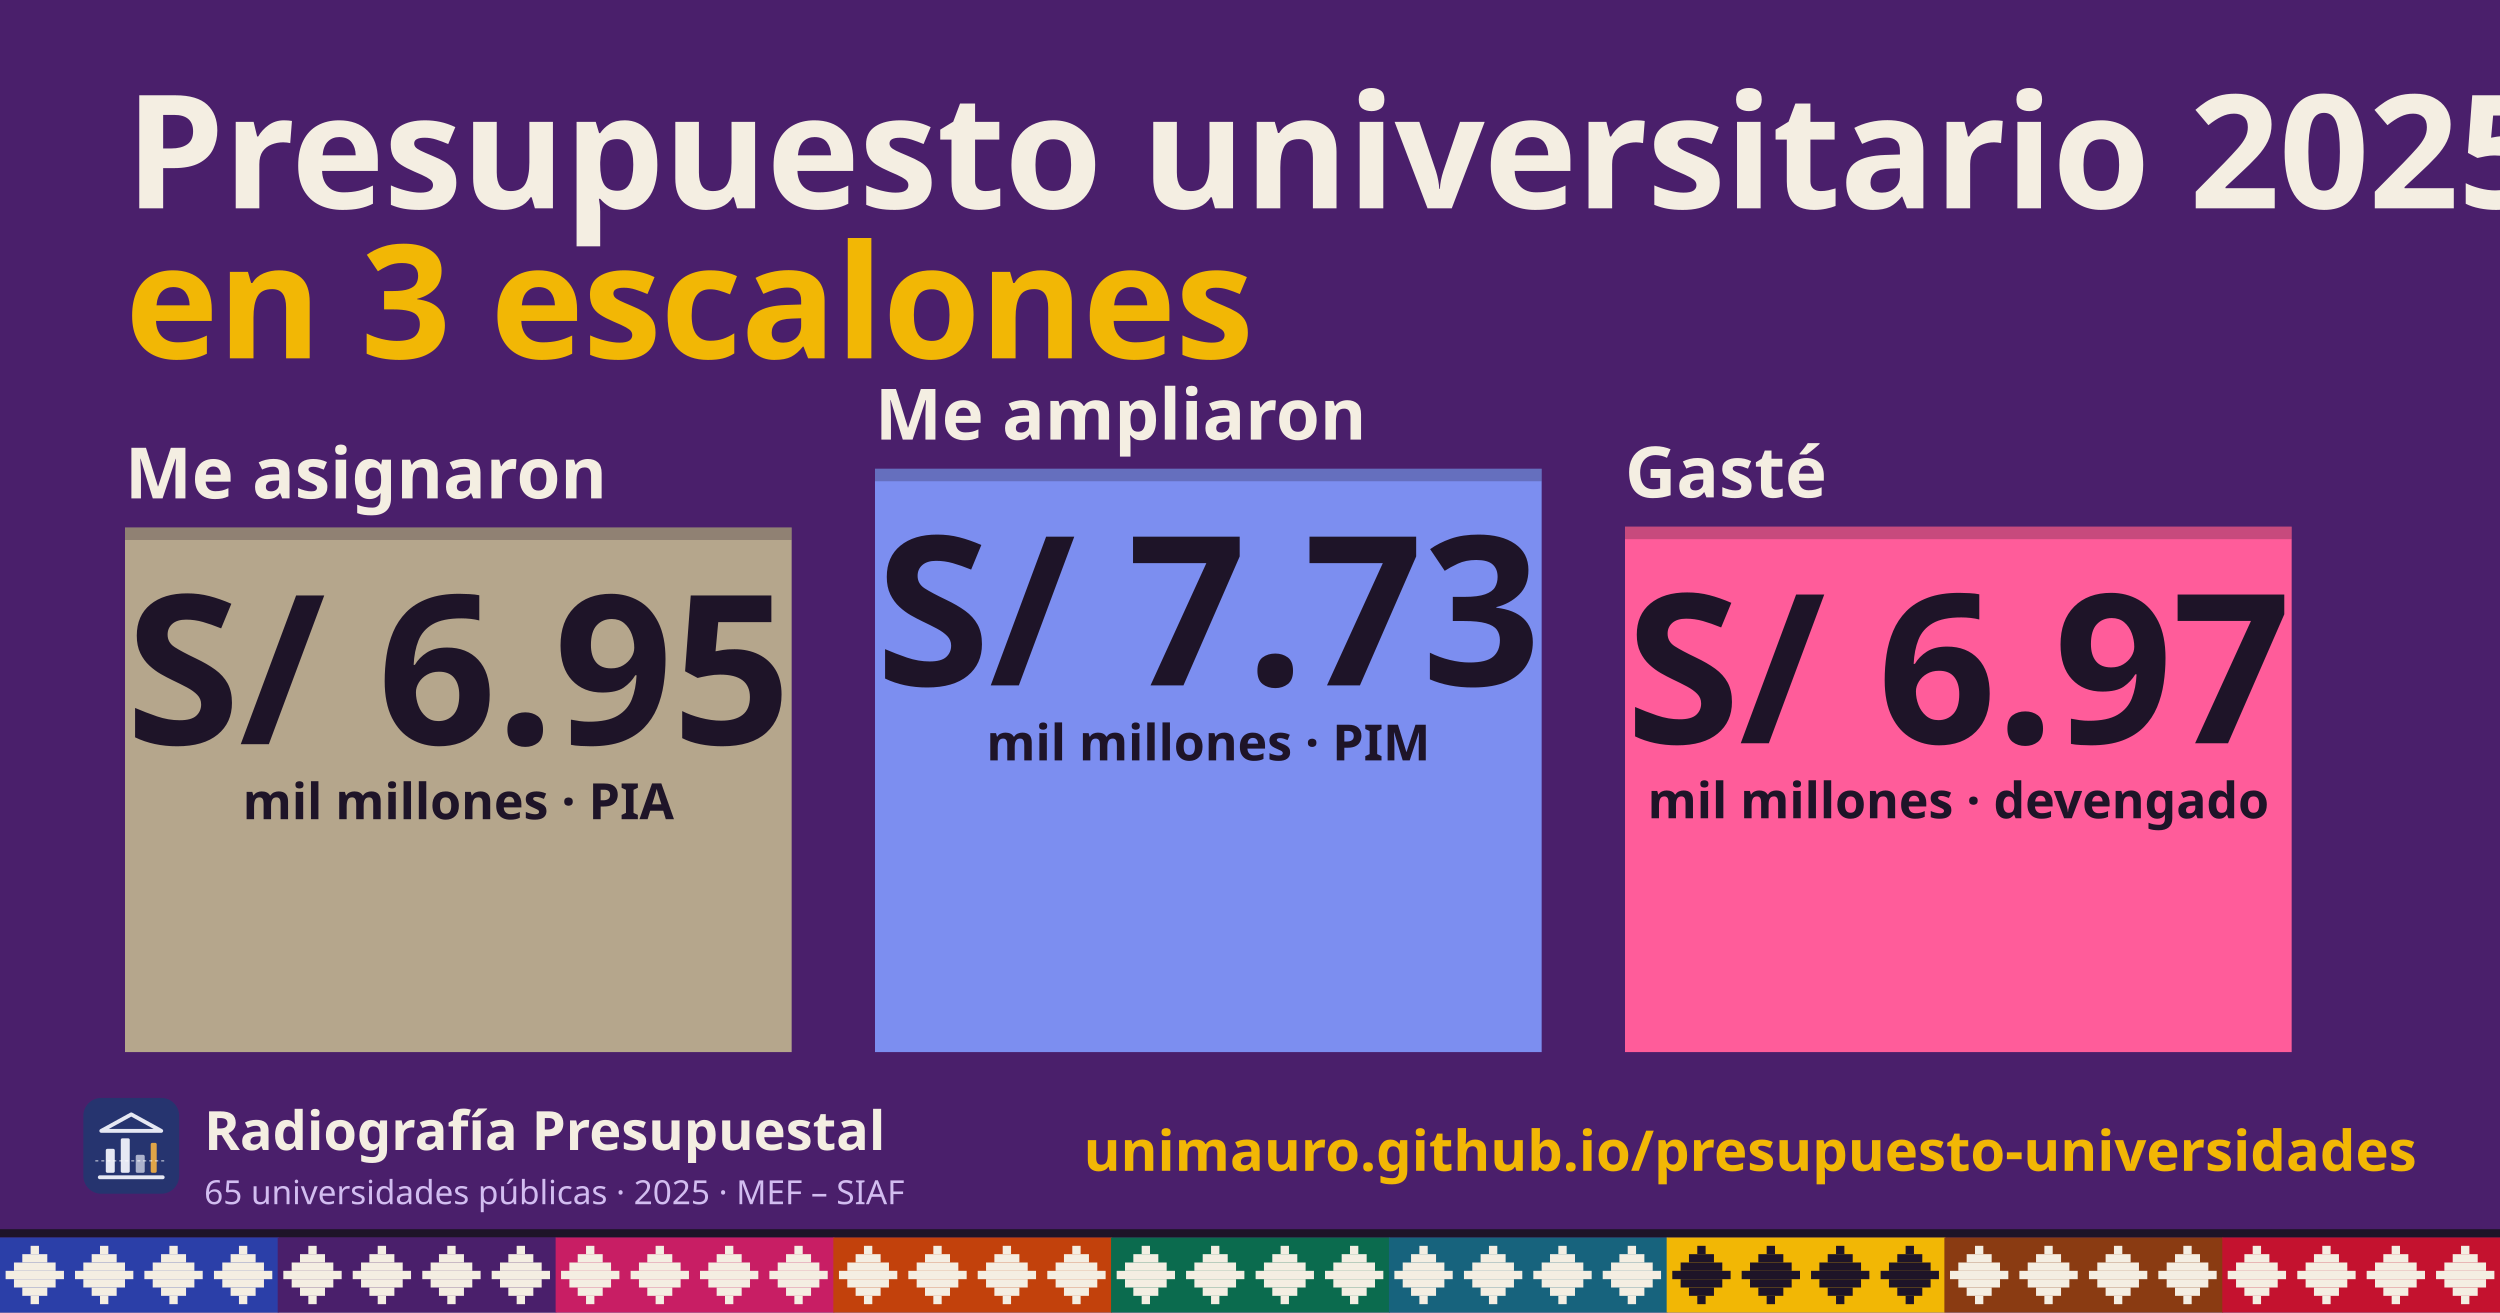
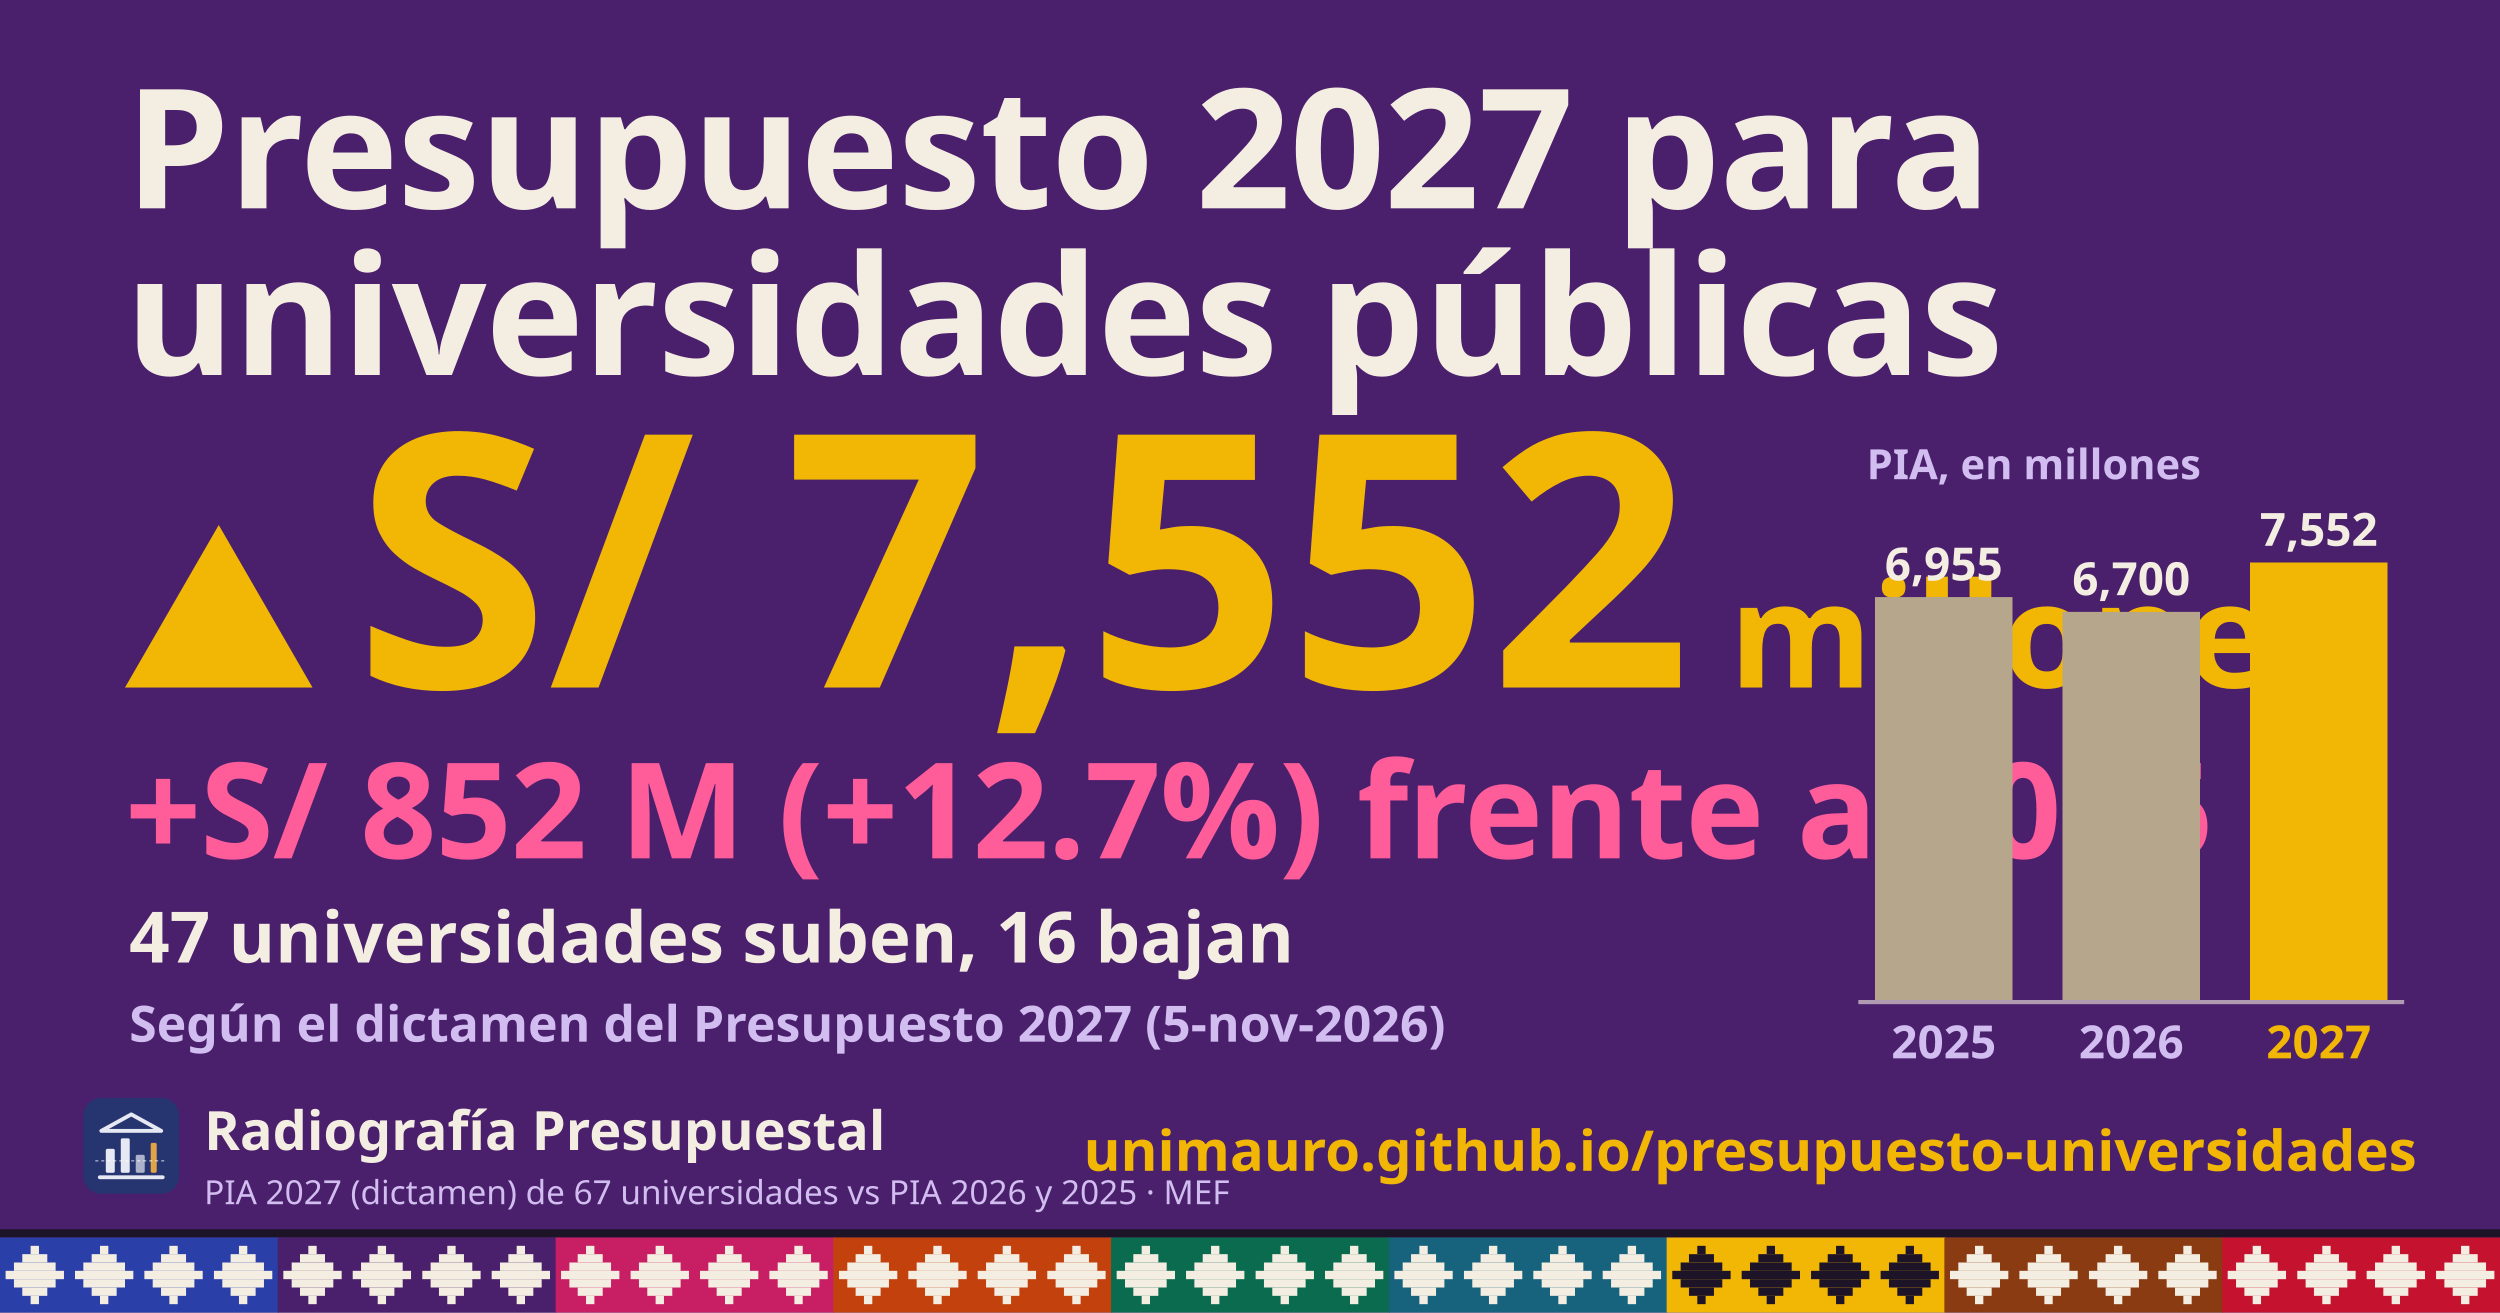
<svg xmlns="http://www.w3.org/2000/svg" width="1200" height="630" viewBox="0 0 1200 630">
  <rect width="1200" height="630" fill="#4A1F6B" />
-   <text x="60" y="100" font-family="'Archivo ExtraCondensed', 'Archivo', 'Arial Narrow', sans-serif" font-size="76" font-weight="900" fill="#F4EEE2" text-anchor="start" letter-spacing="-0.5">Presupuesto universitario 2025,</text>
-   <text x="60" y="172" font-family="'Archivo ExtraCondensed', 'Archivo', 'Arial Narrow', sans-serif" font-size="76" font-weight="900" fill="#F2B705" text-anchor="start" letter-spacing="-0.5">en 3 escalones</text>
-   <rect x="60" y="253.2" width="320" height="251.8" fill="#B5A68C" />
-   <rect x="60" y="253.2" width="320" height="6" fill="#1E1428" opacity=".25" />
-   <text x="60" y="239.218" font-family="'Atkinson Hyperlegible Next', 'Atkinson Hyperlegible', sans-serif" font-size="34" font-weight="700" fill="#F4EEE2" text-anchor="start">Me asignaron</text>
-   <text x="220.0" y="357.218" font-family="'Archivo ExtraCondensed', 'Archivo', 'Arial Narrow', sans-serif" font-size="100" font-weight="900" fill="#1E1428" text-anchor="middle" letter-spacing="-0.5">S/ 6.95</text>
-   <text x="220.0" y="393.218" font-family="'Atkinson Hyperlegible Next', 'Atkinson Hyperlegible', sans-serif" font-size="24" font-weight="700" fill="#1E1428" text-anchor="middle">mil millones · PIA</text>
-   <rect x="420" y="225.0" width="320" height="280.0" fill="#7C8EF0" />
-   <rect x="420" y="225.0" width="320" height="6" fill="#1E1428" opacity=".25" />
-   <text x="420" y="211.0" font-family="'Atkinson Hyperlegible Next', 'Atkinson Hyperlegible', sans-serif" font-size="34" font-weight="700" fill="#F4EEE2" text-anchor="start">Me ampliaron</text>
-   <text x="580.0" y="329.0" font-family="'Archivo ExtraCondensed', 'Archivo', 'Arial Narrow', sans-serif" font-size="100" font-weight="900" fill="#1E1428" text-anchor="middle" letter-spacing="-0.5">S/ 7.73</text>
-   <text x="580.0" y="365.0" font-family="'Atkinson Hyperlegible Next', 'Atkinson Hyperlegible', sans-serif" font-size="24" font-weight="700" fill="#1E1428" text-anchor="middle">mil millones · PIM</text>
-   <rect x="780" y="252.8" width="320" height="252.2" fill="#FF5C9A" />
-   <rect x="780" y="252.8" width="320" height="6" fill="#1E1428" opacity=".25" />
-   <text x="780" y="238.766" font-family="'Atkinson Hyperlegible Next', 'Atkinson Hyperlegible', sans-serif" font-size="34" font-weight="700" fill="#F4EEE2" text-anchor="start">Gasté</text>
-   <text x="940.0" y="356.766" font-family="'Archivo ExtraCondensed', 'Archivo', 'Arial Narrow', sans-serif" font-size="100" font-weight="900" fill="#1E1428" text-anchor="middle" letter-spacing="-0.5">S/ 6.97</text>
-   <text x="940.0" y="392.766" font-family="'Atkinson Hyperlegible Next', 'Atkinson Hyperlegible', sans-serif" font-size="24" font-weight="700" fill="#1E1428" text-anchor="middle">mil millones · devengado</text>
+   <text x="60" y="100" font-family="'Archivo ExtraCondensed', 'Archivo', 'Arial Narrow', sans-serif" font-size="80" font-weight="900" fill="#F4EEE2" text-anchor="start" letter-spacing="-0.5">Presupuesto 2027 para</text>
+   <text x="60" y="180" font-family="'Archivo ExtraCondensed', 'Archivo', 'Arial Narrow', sans-serif" font-size="80" font-weight="900" fill="#F4EEE2" text-anchor="start" letter-spacing="-0.5">universidades públicas</text>
+   <polygon points="60,330 150,330 105,252" fill="#F2B705" />
+   <text x="170" y="330" font-family="'Archivo ExtraCondensed', 'Archivo', 'Arial Narrow', sans-serif" font-weight="900" font-size="170" fill="#F2B705" letter-spacing="-0.5">S/ 7,552<tspan font-size="70" dx="18">millones</tspan>
+   </text>
+   <text x="60" y="412" font-family="'Archivo ExtraCondensed', 'Archivo', 'Arial Narrow', sans-serif" font-size="64" font-weight="900" fill="#FF5C9A" text-anchor="start" letter-spacing="-0.5">+S/ 852 M (+12.7%) frente a 2026</text>
+   <text x="62" y="462" font-family="'Atkinson Hyperlegible Next', 'Atkinson Hyperlegible', sans-serif" font-size="34" font-weight="700" fill="#F4EEE2" text-anchor="start">47 universidades suben, 16 bajan</text>
+   <text x="62" y="500" font-family="'Atkinson Hyperlegible Next', 'Atkinson Hyperlegible', sans-serif" font-size="24" font-weight="700" fill="#D2BDF0" text-anchor="start">Según el dictamen del Presupuesto 2027 (5-nov-2026)</text>
+   <text x="896" y="230" font-family="'Atkinson Hyperlegible Next', 'Atkinson Hyperlegible', sans-serif" font-size="20" font-weight="700" fill="#D2BDF0" text-anchor="start">PIA, en millones</text>
+   <rect x="900" y="286.6" width="66" height="193.4" fill="#B5A68C" />
+   <text x="933.0" y="278.608" font-family="'Archivo', sans-serif" font-size="22" font-weight="700" fill="#F4EEE2" text-anchor="middle">6,955</text>
+   <text x="933.0" y="508" font-family="'Archivo', sans-serif" font-size="22" font-weight="700" fill="#D2BDF0" text-anchor="middle">2025</text>
+   <rect x="990" y="293.7" width="66" height="186.3" fill="#B5A68C" />
+   <text x="1023.0" y="285.682" font-family="'Archivo', sans-serif" font-size="22" font-weight="700" fill="#F4EEE2" text-anchor="middle">6,700</text>
+   <text x="1023.0" y="508" font-family="'Archivo', sans-serif" font-size="22" font-weight="700" fill="#D2BDF0" text-anchor="middle">2026</text>
+   <rect x="1080" y="270.0" width="66" height="210.0" fill="#F2B705" />
+   <text x="1113.0" y="262.0" font-family="'Archivo', sans-serif" font-size="22" font-weight="700" fill="#F4EEE2" text-anchor="middle">7,552</text>
+   <text x="1113.0" y="508" font-family="'Archivo', sans-serif" font-size="22" font-weight="700" fill="#F2B705" text-anchor="middle">2027</text>
+   <rect x="892" y="480" width="262" height="2" fill="#F4EEE2" opacity=".6" />
  <g transform="translate(40 527) scale(0.71875)">
    <rect width="64" height="64" rx="12" fill="#26346F" />
    <path d="M12 22 L32 11 L52 22 Z" fill="none" stroke="#E6E8F3" stroke-width="2.6" stroke-linejoin="round" />
    <rect x="15" y="34" width="6" height="16" rx="1" fill="#E6E8F3" />
    <rect x="25" y="27" width="6" height="23" rx="1" fill="#E6E8F3" />
    <rect x="35" y="38" width="6" height="12" rx="1" fill="#E6E8F3" opacity=".7" />
    <rect x="45" y="30" width="4" height="20" rx="1" fill="#E0A447" />
    <path d="M11 53 H53" stroke="#E6E8F3" stroke-width="2.6" stroke-linecap="round" />
    <path d="M8 42 H56" stroke="#FFFFFF" stroke-width="1" stroke-dasharray="2 2" opacity=".55" />
  </g>
  <text x="98" y="552" font-family="'Archivo ExtraCondensed', 'Archivo', 'Arial Narrow', sans-serif" font-size="26" font-weight="800" fill="#F4EEE2" text-anchor="start">Radiografía Presupuestal</text>
-   <text x="98" y="578" font-family="'Atkinson Hyperlegible Next', 'Atkinson Hyperlegible', sans-serif" font-size="16" font-weight="400" fill="#D2BDF0" text-anchor="start">65 universidades públicas · 2025 · MEF – SIAF</text>
+   <text x="98" y="578" font-family="'Atkinson Hyperlegible Next', 'Atkinson Hyperlegible', sans-serif" font-size="16" font-weight="400" fill="#D2BDF0" text-anchor="start">PIA 2027 (dictamen) de 67 universidades vs PIA 2026 y 2025 · MEF</text>
  <text x="1160" y="562" font-family="'Atkinson Hyperlegible Next', 'Atkinson Hyperlegible', sans-serif" font-size="27" font-weight="700" fill="#F2B705" text-anchor="end">unimauro.github.io/presupuesto-universidades</text>
  <rect x="0" y="590" width="1200" height="4" fill="#1E1428" />
  <rect x="0.0" y="594" width="133.8" height="36" fill="#2B3FA8" />
  <rect x="14.7" y="598.0" width="4.0" height="4" fill="#F4EEE2" />
  <rect x="10.7" y="602.0" width="12.0" height="4" fill="#F4EEE2" />
  <rect x="6.7" y="606.0" width="20.0" height="4" fill="#F4EEE2" />
  <rect x="2.7" y="610.0" width="28.0" height="4" fill="#F4EEE2" />
  <rect x="6.7" y="614.0" width="20.0" height="4" fill="#F4EEE2" />
  <rect x="10.7" y="618.0" width="12.0" height="4" fill="#F4EEE2" />
  <rect x="14.7" y="622.0" width="4.0" height="4" fill="#F4EEE2" />
  <rect x="48.0" y="598.0" width="4.0" height="4" fill="#F4EEE2" />
  <rect x="44.0" y="602.0" width="12.0" height="4" fill="#F4EEE2" />
  <rect x="40.0" y="606.0" width="20.0" height="4" fill="#F4EEE2" />
  <rect x="36.0" y="610.0" width="28.0" height="4" fill="#F4EEE2" />
  <rect x="40.0" y="614.0" width="20.0" height="4" fill="#F4EEE2" />
  <rect x="44.0" y="618.0" width="12.0" height="4" fill="#F4EEE2" />
  <rect x="48.0" y="622.0" width="4.0" height="4" fill="#F4EEE2" />
  <rect x="81.3" y="598.0" width="4.0" height="4" fill="#F4EEE2" />
  <rect x="77.3" y="602.0" width="12.0" height="4" fill="#F4EEE2" />
  <rect x="73.3" y="606.0" width="20.0" height="4" fill="#F4EEE2" />
  <rect x="69.3" y="610.0" width="28.0" height="4" fill="#F4EEE2" />
  <rect x="73.3" y="614.0" width="20.0" height="4" fill="#F4EEE2" />
  <rect x="77.3" y="618.0" width="12.0" height="4" fill="#F4EEE2" />
  <rect x="81.3" y="622.0" width="4.0" height="4" fill="#F4EEE2" />
  <rect x="114.7" y="598.0" width="4.0" height="4" fill="#F4EEE2" />
  <rect x="110.7" y="602.0" width="12.0" height="4" fill="#F4EEE2" />
  <rect x="106.7" y="606.0" width="20.0" height="4" fill="#F4EEE2" />
  <rect x="102.7" y="610.0" width="28.0" height="4" fill="#F4EEE2" />
  <rect x="106.7" y="614.0" width="20.0" height="4" fill="#F4EEE2" />
  <rect x="110.7" y="618.0" width="12.0" height="4" fill="#F4EEE2" />
  <rect x="114.7" y="622.0" width="4.0" height="4" fill="#F4EEE2" />
  <rect x="133.3" y="594" width="133.8" height="36" fill="#4A1F6B" />
  <rect x="148.0" y="598.0" width="4.0" height="4" fill="#F4EEE2" />
  <rect x="144.0" y="602.0" width="12.0" height="4" fill="#F4EEE2" />
  <rect x="140.0" y="606.0" width="20.0" height="4" fill="#F4EEE2" />
  <rect x="136.0" y="610.0" width="28.0" height="4" fill="#F4EEE2" />
  <rect x="140.0" y="614.0" width="20.0" height="4" fill="#F4EEE2" />
  <rect x="144.0" y="618.0" width="12.0" height="4" fill="#F4EEE2" />
  <rect x="148.0" y="622.0" width="4.0" height="4" fill="#F4EEE2" />
  <rect x="181.3" y="598.0" width="4.0" height="4" fill="#F4EEE2" />
  <rect x="177.3" y="602.0" width="12.0" height="4" fill="#F4EEE2" />
  <rect x="173.3" y="606.0" width="20.0" height="4" fill="#F4EEE2" />
  <rect x="169.3" y="610.0" width="28.0" height="4" fill="#F4EEE2" />
  <rect x="173.3" y="614.0" width="20.0" height="4" fill="#F4EEE2" />
  <rect x="177.3" y="618.0" width="12.0" height="4" fill="#F4EEE2" />
  <rect x="181.3" y="622.0" width="4.0" height="4" fill="#F4EEE2" />
  <rect x="214.7" y="598.0" width="4.0" height="4" fill="#F4EEE2" />
  <rect x="210.7" y="602.0" width="12.0" height="4" fill="#F4EEE2" />
  <rect x="206.7" y="606.0" width="20.0" height="4" fill="#F4EEE2" />
  <rect x="202.7" y="610.0" width="28.0" height="4" fill="#F4EEE2" />
  <rect x="206.7" y="614.0" width="20.0" height="4" fill="#F4EEE2" />
  <rect x="210.7" y="618.0" width="12.0" height="4" fill="#F4EEE2" />
  <rect x="214.7" y="622.0" width="4.0" height="4" fill="#F4EEE2" />
  <rect x="248.0" y="598.0" width="4.0" height="4" fill="#F4EEE2" />
  <rect x="244.0" y="602.0" width="12.0" height="4" fill="#F4EEE2" />
  <rect x="240.0" y="606.0" width="20.0" height="4" fill="#F4EEE2" />
  <rect x="236.0" y="610.0" width="28.0" height="4" fill="#F4EEE2" />
  <rect x="240.0" y="614.0" width="20.0" height="4" fill="#F4EEE2" />
  <rect x="244.0" y="618.0" width="12.0" height="4" fill="#F4EEE2" />
  <rect x="248.0" y="622.0" width="4.0" height="4" fill="#F4EEE2" />
  <rect x="266.7" y="594" width="133.8" height="36" fill="#C81E64" />
  <rect x="281.3" y="598.0" width="4.0" height="4" fill="#F4EEE2" />
  <rect x="277.3" y="602.0" width="12.0" height="4" fill="#F4EEE2" />
  <rect x="273.3" y="606.0" width="20.0" height="4" fill="#F4EEE2" />
  <rect x="269.3" y="610.0" width="28.0" height="4" fill="#F4EEE2" />
  <rect x="273.3" y="614.0" width="20.0" height="4" fill="#F4EEE2" />
  <rect x="277.3" y="618.0" width="12.0" height="4" fill="#F4EEE2" />
  <rect x="281.3" y="622.0" width="4.0" height="4" fill="#F4EEE2" />
  <rect x="314.7" y="598.0" width="4.0" height="4" fill="#F4EEE2" />
  <rect x="310.7" y="602.0" width="12.0" height="4" fill="#F4EEE2" />
  <rect x="306.7" y="606.0" width="20.0" height="4" fill="#F4EEE2" />
  <rect x="302.7" y="610.0" width="28.0" height="4" fill="#F4EEE2" />
  <rect x="306.7" y="614.0" width="20.0" height="4" fill="#F4EEE2" />
  <rect x="310.7" y="618.0" width="12.0" height="4" fill="#F4EEE2" />
  <rect x="314.7" y="622.0" width="4.0" height="4" fill="#F4EEE2" />
  <rect x="348.0" y="598.0" width="4.0" height="4" fill="#F4EEE2" />
  <rect x="344.0" y="602.0" width="12.0" height="4" fill="#F4EEE2" />
  <rect x="340.0" y="606.0" width="20.0" height="4" fill="#F4EEE2" />
  <rect x="336.0" y="610.0" width="28.0" height="4" fill="#F4EEE2" />
  <rect x="340.0" y="614.0" width="20.0" height="4" fill="#F4EEE2" />
  <rect x="344.0" y="618.0" width="12.0" height="4" fill="#F4EEE2" />
  <rect x="348.0" y="622.0" width="4.0" height="4" fill="#F4EEE2" />
  <rect x="381.3" y="598.0" width="4.0" height="4" fill="#F4EEE2" />
  <rect x="377.3" y="602.0" width="12.0" height="4" fill="#F4EEE2" />
  <rect x="373.3" y="606.0" width="20.0" height="4" fill="#F4EEE2" />
  <rect x="369.3" y="610.0" width="28.0" height="4" fill="#F4EEE2" />
  <rect x="373.3" y="614.0" width="20.0" height="4" fill="#F4EEE2" />
  <rect x="377.3" y="618.0" width="12.0" height="4" fill="#F4EEE2" />
  <rect x="381.3" y="622.0" width="4.0" height="4" fill="#F4EEE2" />
  <rect x="400.0" y="594" width="133.8" height="36" fill="#C2410C" />
  <rect x="414.7" y="598.0" width="4.0" height="4" fill="#F4EEE2" />
  <rect x="410.7" y="602.0" width="12.0" height="4" fill="#F4EEE2" />
  <rect x="406.7" y="606.0" width="20.0" height="4" fill="#F4EEE2" />
  <rect x="402.7" y="610.0" width="28.0" height="4" fill="#F4EEE2" />
  <rect x="406.7" y="614.0" width="20.0" height="4" fill="#F4EEE2" />
  <rect x="410.7" y="618.0" width="12.0" height="4" fill="#F4EEE2" />
  <rect x="414.7" y="622.0" width="4.0" height="4" fill="#F4EEE2" />
  <rect x="448.0" y="598.0" width="4.0" height="4" fill="#F4EEE2" />
  <rect x="444.0" y="602.0" width="12.0" height="4" fill="#F4EEE2" />
  <rect x="440.0" y="606.0" width="20.0" height="4" fill="#F4EEE2" />
  <rect x="436.0" y="610.0" width="28.0" height="4" fill="#F4EEE2" />
  <rect x="440.0" y="614.0" width="20.0" height="4" fill="#F4EEE2" />
  <rect x="444.0" y="618.0" width="12.0" height="4" fill="#F4EEE2" />
  <rect x="448.0" y="622.0" width="4.0" height="4" fill="#F4EEE2" />
  <rect x="481.3" y="598.0" width="4.0" height="4" fill="#F4EEE2" />
  <rect x="477.3" y="602.0" width="12.0" height="4" fill="#F4EEE2" />
  <rect x="473.3" y="606.0" width="20.0" height="4" fill="#F4EEE2" />
  <rect x="469.3" y="610.0" width="28.0" height="4" fill="#F4EEE2" />
  <rect x="473.3" y="614.0" width="20.0" height="4" fill="#F4EEE2" />
  <rect x="477.3" y="618.0" width="12.0" height="4" fill="#F4EEE2" />
  <rect x="481.3" y="622.0" width="4.0" height="4" fill="#F4EEE2" />
  <rect x="514.7" y="598.0" width="4.0" height="4" fill="#F4EEE2" />
  <rect x="510.7" y="602.0" width="12.0" height="4" fill="#F4EEE2" />
  <rect x="506.7" y="606.0" width="20.0" height="4" fill="#F4EEE2" />
  <rect x="502.7" y="610.0" width="28.0" height="4" fill="#F4EEE2" />
  <rect x="506.7" y="614.0" width="20.0" height="4" fill="#F4EEE2" />
  <rect x="510.7" y="618.0" width="12.0" height="4" fill="#F4EEE2" />
  <rect x="514.7" y="622.0" width="4.0" height="4" fill="#F4EEE2" />
  <rect x="533.3" y="594" width="133.8" height="36" fill="#0B6B4E" />
  <rect x="548.0" y="598.0" width="4.0" height="4" fill="#F4EEE2" />
  <rect x="544.0" y="602.0" width="12.0" height="4" fill="#F4EEE2" />
  <rect x="540.0" y="606.0" width="20.0" height="4" fill="#F4EEE2" />
  <rect x="536.0" y="610.0" width="28.0" height="4" fill="#F4EEE2" />
  <rect x="540.0" y="614.0" width="20.0" height="4" fill="#F4EEE2" />
  <rect x="544.0" y="618.0" width="12.0" height="4" fill="#F4EEE2" />
  <rect x="548.0" y="622.0" width="4.0" height="4" fill="#F4EEE2" />
  <rect x="581.3" y="598.0" width="4.0" height="4" fill="#F4EEE2" />
  <rect x="577.3" y="602.0" width="12.0" height="4" fill="#F4EEE2" />
  <rect x="573.3" y="606.0" width="20.0" height="4" fill="#F4EEE2" />
  <rect x="569.3" y="610.0" width="28.0" height="4" fill="#F4EEE2" />
  <rect x="573.3" y="614.0" width="20.0" height="4" fill="#F4EEE2" />
  <rect x="577.3" y="618.0" width="12.0" height="4" fill="#F4EEE2" />
  <rect x="581.3" y="622.0" width="4.0" height="4" fill="#F4EEE2" />
  <rect x="614.7" y="598.0" width="4.0" height="4" fill="#F4EEE2" />
  <rect x="610.7" y="602.0" width="12.0" height="4" fill="#F4EEE2" />
  <rect x="606.7" y="606.0" width="20.0" height="4" fill="#F4EEE2" />
  <rect x="602.7" y="610.0" width="28.0" height="4" fill="#F4EEE2" />
  <rect x="606.7" y="614.0" width="20.0" height="4" fill="#F4EEE2" />
  <rect x="610.7" y="618.0" width="12.0" height="4" fill="#F4EEE2" />
  <rect x="614.7" y="622.0" width="4.0" height="4" fill="#F4EEE2" />
  <rect x="648.0" y="598.0" width="4.0" height="4" fill="#F4EEE2" />
  <rect x="644.0" y="602.0" width="12.0" height="4" fill="#F4EEE2" />
  <rect x="640.0" y="606.0" width="20.0" height="4" fill="#F4EEE2" />
  <rect x="636.0" y="610.0" width="28.0" height="4" fill="#F4EEE2" />
  <rect x="640.0" y="614.0" width="20.0" height="4" fill="#F4EEE2" />
  <rect x="644.0" y="618.0" width="12.0" height="4" fill="#F4EEE2" />
  <rect x="648.0" y="622.0" width="4.0" height="4" fill="#F4EEE2" />
  <rect x="666.7" y="594" width="133.8" height="36" fill="#17637D" />
  <rect x="681.3" y="598.0" width="4.0" height="4" fill="#F4EEE2" />
  <rect x="677.3" y="602.0" width="12.0" height="4" fill="#F4EEE2" />
  <rect x="673.3" y="606.0" width="20.0" height="4" fill="#F4EEE2" />
  <rect x="669.3" y="610.0" width="28.0" height="4" fill="#F4EEE2" />
  <rect x="673.3" y="614.0" width="20.0" height="4" fill="#F4EEE2" />
  <rect x="677.3" y="618.0" width="12.0" height="4" fill="#F4EEE2" />
  <rect x="681.3" y="622.0" width="4.0" height="4" fill="#F4EEE2" />
  <rect x="714.7" y="598.0" width="4.0" height="4" fill="#F4EEE2" />
  <rect x="710.7" y="602.0" width="12.0" height="4" fill="#F4EEE2" />
  <rect x="706.7" y="606.0" width="20.0" height="4" fill="#F4EEE2" />
  <rect x="702.7" y="610.0" width="28.0" height="4" fill="#F4EEE2" />
  <rect x="706.7" y="614.0" width="20.0" height="4" fill="#F4EEE2" />
  <rect x="710.7" y="618.0" width="12.0" height="4" fill="#F4EEE2" />
  <rect x="714.7" y="622.0" width="4.0" height="4" fill="#F4EEE2" />
  <rect x="748.0" y="598.0" width="4.0" height="4" fill="#F4EEE2" />
  <rect x="744.0" y="602.0" width="12.0" height="4" fill="#F4EEE2" />
  <rect x="740.0" y="606.0" width="20.0" height="4" fill="#F4EEE2" />
  <rect x="736.0" y="610.0" width="28.0" height="4" fill="#F4EEE2" />
  <rect x="740.0" y="614.0" width="20.0" height="4" fill="#F4EEE2" />
  <rect x="744.0" y="618.0" width="12.0" height="4" fill="#F4EEE2" />
  <rect x="748.0" y="622.0" width="4.0" height="4" fill="#F4EEE2" />
  <rect x="781.3" y="598.0" width="4.0" height="4" fill="#F4EEE2" />
  <rect x="777.3" y="602.0" width="12.0" height="4" fill="#F4EEE2" />
  <rect x="773.3" y="606.0" width="20.0" height="4" fill="#F4EEE2" />
  <rect x="769.3" y="610.0" width="28.0" height="4" fill="#F4EEE2" />
  <rect x="773.3" y="614.0" width="20.0" height="4" fill="#F4EEE2" />
  <rect x="777.3" y="618.0" width="12.0" height="4" fill="#F4EEE2" />
  <rect x="781.3" y="622.0" width="4.0" height="4" fill="#F4EEE2" />
  <rect x="800.0" y="594" width="133.8" height="36" fill="#F2B705" />
  <rect x="814.7" y="598.0" width="4.0" height="4" fill="#1E1428" />
  <rect x="810.7" y="602.0" width="12.0" height="4" fill="#1E1428" />
  <rect x="806.7" y="606.0" width="20.0" height="4" fill="#1E1428" />
  <rect x="802.7" y="610.0" width="28.0" height="4" fill="#1E1428" />
  <rect x="806.7" y="614.0" width="20.0" height="4" fill="#1E1428" />
  <rect x="810.7" y="618.0" width="12.0" height="4" fill="#1E1428" />
  <rect x="814.7" y="622.0" width="4.0" height="4" fill="#1E1428" />
  <rect x="848.0" y="598.0" width="4.0" height="4" fill="#1E1428" />
  <rect x="844.0" y="602.0" width="12.0" height="4" fill="#1E1428" />
  <rect x="840.0" y="606.0" width="20.0" height="4" fill="#1E1428" />
  <rect x="836.0" y="610.0" width="28.0" height="4" fill="#1E1428" />
  <rect x="840.0" y="614.0" width="20.0" height="4" fill="#1E1428" />
  <rect x="844.0" y="618.0" width="12.0" height="4" fill="#1E1428" />
  <rect x="848.0" y="622.0" width="4.0" height="4" fill="#1E1428" />
  <rect x="881.3" y="598.0" width="4.0" height="4" fill="#1E1428" />
  <rect x="877.3" y="602.0" width="12.0" height="4" fill="#1E1428" />
  <rect x="873.3" y="606.0" width="20.0" height="4" fill="#1E1428" />
  <rect x="869.3" y="610.0" width="28.0" height="4" fill="#1E1428" />
  <rect x="873.3" y="614.0" width="20.0" height="4" fill="#1E1428" />
  <rect x="877.3" y="618.0" width="12.0" height="4" fill="#1E1428" />
  <rect x="881.3" y="622.0" width="4.0" height="4" fill="#1E1428" />
  <rect x="914.7" y="598.0" width="4.0" height="4" fill="#1E1428" />
  <rect x="910.7" y="602.0" width="12.0" height="4" fill="#1E1428" />
  <rect x="906.7" y="606.0" width="20.0" height="4" fill="#1E1428" />
  <rect x="902.7" y="610.0" width="28.0" height="4" fill="#1E1428" />
  <rect x="906.7" y="614.0" width="20.0" height="4" fill="#1E1428" />
  <rect x="910.7" y="618.0" width="12.0" height="4" fill="#1E1428" />
  <rect x="914.7" y="622.0" width="4.0" height="4" fill="#1E1428" />
  <rect x="933.3" y="594" width="133.8" height="36" fill="#8A3B12" />
  <rect x="948.0" y="598.0" width="4.0" height="4" fill="#F4EEE2" />
  <rect x="944.0" y="602.0" width="12.0" height="4" fill="#F4EEE2" />
  <rect x="940.0" y="606.0" width="20.0" height="4" fill="#F4EEE2" />
  <rect x="936.0" y="610.0" width="28.0" height="4" fill="#F4EEE2" />
  <rect x="940.0" y="614.0" width="20.0" height="4" fill="#F4EEE2" />
  <rect x="944.0" y="618.0" width="12.0" height="4" fill="#F4EEE2" />
  <rect x="948.0" y="622.0" width="4.0" height="4" fill="#F4EEE2" />
  <rect x="981.3" y="598.0" width="4.0" height="4" fill="#F4EEE2" />
  <rect x="977.3" y="602.0" width="12.0" height="4" fill="#F4EEE2" />
  <rect x="973.3" y="606.0" width="20.0" height="4" fill="#F4EEE2" />
  <rect x="969.3" y="610.0" width="28.0" height="4" fill="#F4EEE2" />
  <rect x="973.3" y="614.0" width="20.0" height="4" fill="#F4EEE2" />
  <rect x="977.3" y="618.0" width="12.0" height="4" fill="#F4EEE2" />
  <rect x="981.3" y="622.0" width="4.0" height="4" fill="#F4EEE2" />
  <rect x="1014.7" y="598.0" width="4.0" height="4" fill="#F4EEE2" />
  <rect x="1010.7" y="602.0" width="12.0" height="4" fill="#F4EEE2" />
  <rect x="1006.7" y="606.0" width="20.0" height="4" fill="#F4EEE2" />
  <rect x="1002.7" y="610.0" width="28.0" height="4" fill="#F4EEE2" />
  <rect x="1006.7" y="614.0" width="20.0" height="4" fill="#F4EEE2" />
  <rect x="1010.7" y="618.0" width="12.0" height="4" fill="#F4EEE2" />
  <rect x="1014.7" y="622.0" width="4.0" height="4" fill="#F4EEE2" />
  <rect x="1048.0" y="598.0" width="4.0" height="4" fill="#F4EEE2" />
  <rect x="1044.0" y="602.0" width="12.0" height="4" fill="#F4EEE2" />
  <rect x="1040.0" y="606.0" width="20.0" height="4" fill="#F4EEE2" />
  <rect x="1036.0" y="610.0" width="28.0" height="4" fill="#F4EEE2" />
  <rect x="1040.0" y="614.0" width="20.0" height="4" fill="#F4EEE2" />
  <rect x="1044.0" y="618.0" width="12.0" height="4" fill="#F4EEE2" />
  <rect x="1048.0" y="622.0" width="4.0" height="4" fill="#F4EEE2" />
  <rect x="1066.7" y="594" width="133.8" height="36" fill="#C4122F" />
  <rect x="1081.3" y="598.0" width="4.0" height="4" fill="#F4EEE2" />
  <rect x="1077.3" y="602.0" width="12.0" height="4" fill="#F4EEE2" />
  <rect x="1073.3" y="606.0" width="20.0" height="4" fill="#F4EEE2" />
  <rect x="1069.3" y="610.0" width="28.0" height="4" fill="#F4EEE2" />
  <rect x="1073.3" y="614.0" width="20.0" height="4" fill="#F4EEE2" />
  <rect x="1077.3" y="618.0" width="12.0" height="4" fill="#F4EEE2" />
  <rect x="1081.3" y="622.0" width="4.0" height="4" fill="#F4EEE2" />
  <rect x="1114.7" y="598.0" width="4.0" height="4" fill="#F4EEE2" />
  <rect x="1110.7" y="602.0" width="12.0" height="4" fill="#F4EEE2" />
  <rect x="1106.7" y="606.0" width="20.0" height="4" fill="#F4EEE2" />
  <rect x="1102.7" y="610.0" width="28.0" height="4" fill="#F4EEE2" />
  <rect x="1106.7" y="614.0" width="20.0" height="4" fill="#F4EEE2" />
  <rect x="1110.7" y="618.0" width="12.0" height="4" fill="#F4EEE2" />
  <rect x="1114.7" y="622.0" width="4.0" height="4" fill="#F4EEE2" />
  <rect x="1148.0" y="598.0" width="4.0" height="4" fill="#F4EEE2" />
  <rect x="1144.0" y="602.0" width="12.0" height="4" fill="#F4EEE2" />
  <rect x="1140.0" y="606.0" width="20.0" height="4" fill="#F4EEE2" />
  <rect x="1136.0" y="610.0" width="28.0" height="4" fill="#F4EEE2" />
  <rect x="1140.0" y="614.0" width="20.0" height="4" fill="#F4EEE2" />
  <rect x="1144.0" y="618.0" width="12.0" height="4" fill="#F4EEE2" />
  <rect x="1148.0" y="622.0" width="4.0" height="4" fill="#F4EEE2" />
  <rect x="1181.3" y="598.0" width="4.0" height="4" fill="#F4EEE2" />
  <rect x="1177.3" y="602.0" width="12.0" height="4" fill="#F4EEE2" />
  <rect x="1173.3" y="606.0" width="20.0" height="4" fill="#F4EEE2" />
  <rect x="1169.3" y="610.0" width="28.0" height="4" fill="#F4EEE2" />
  <rect x="1173.3" y="614.0" width="20.0" height="4" fill="#F4EEE2" />
  <rect x="1177.3" y="618.0" width="12.0" height="4" fill="#F4EEE2" />
  <rect x="1181.3" y="622.0" width="4.0" height="4" fill="#F4EEE2" />
</svg>
